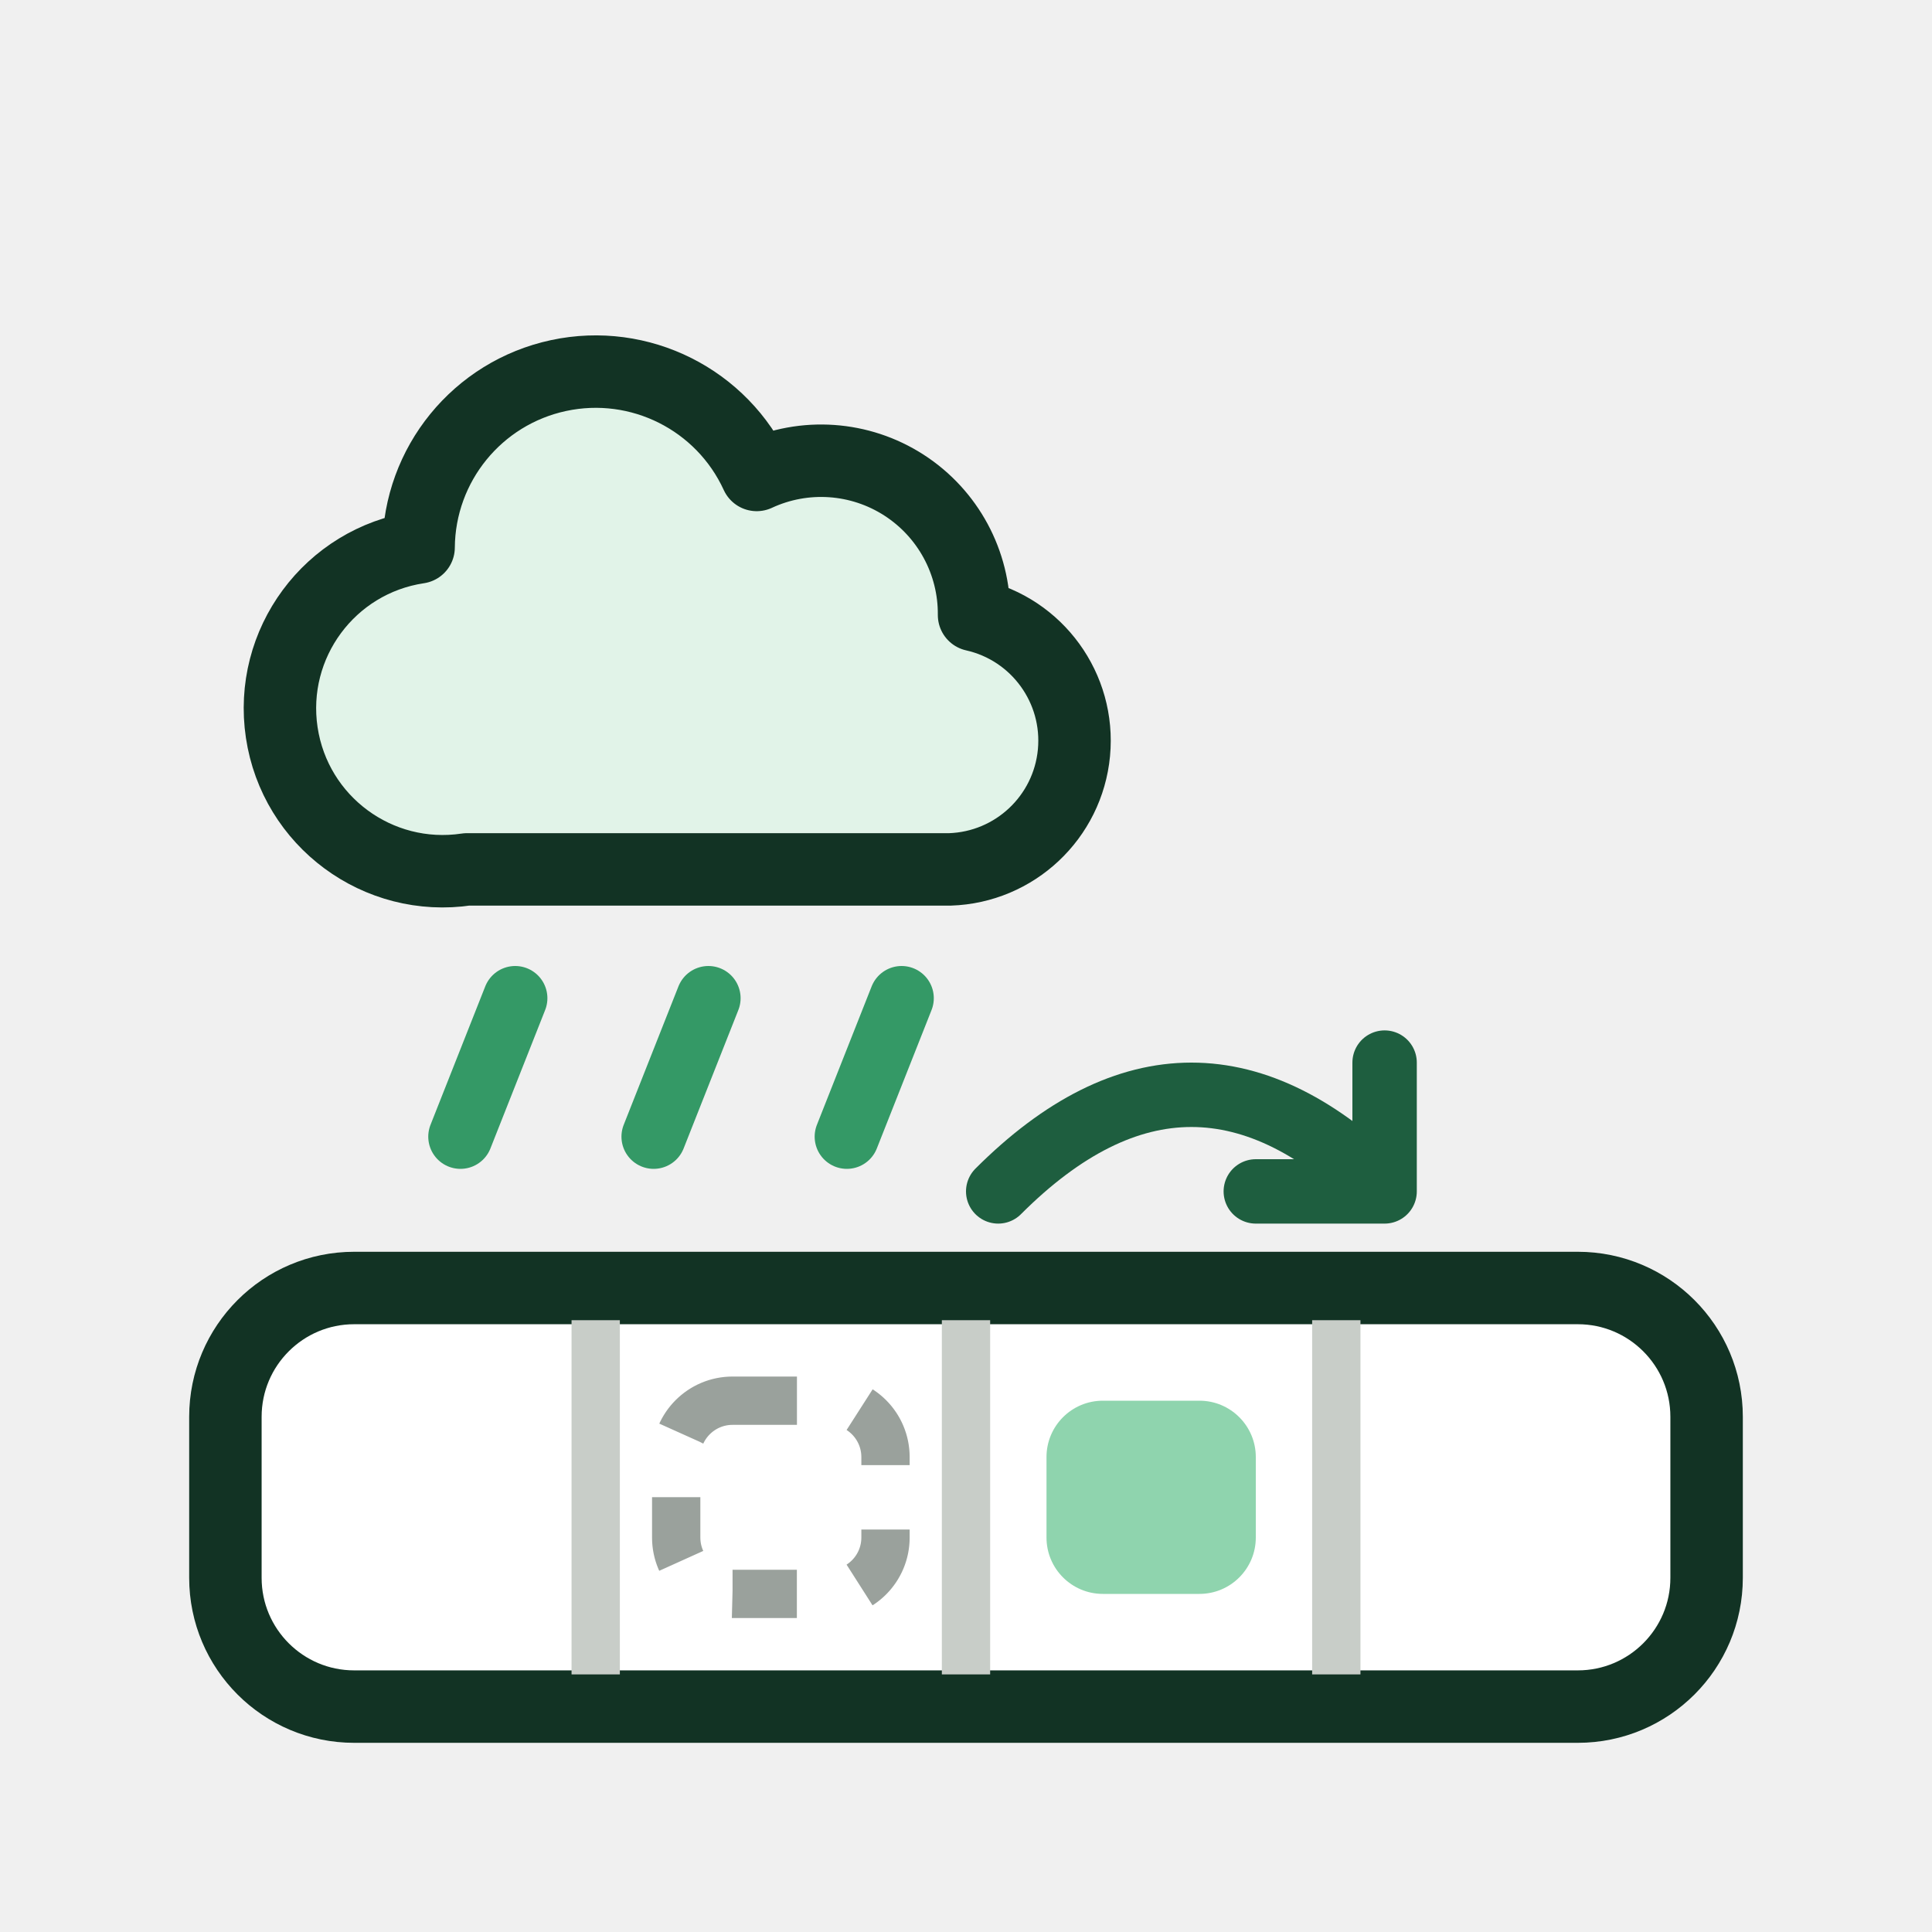
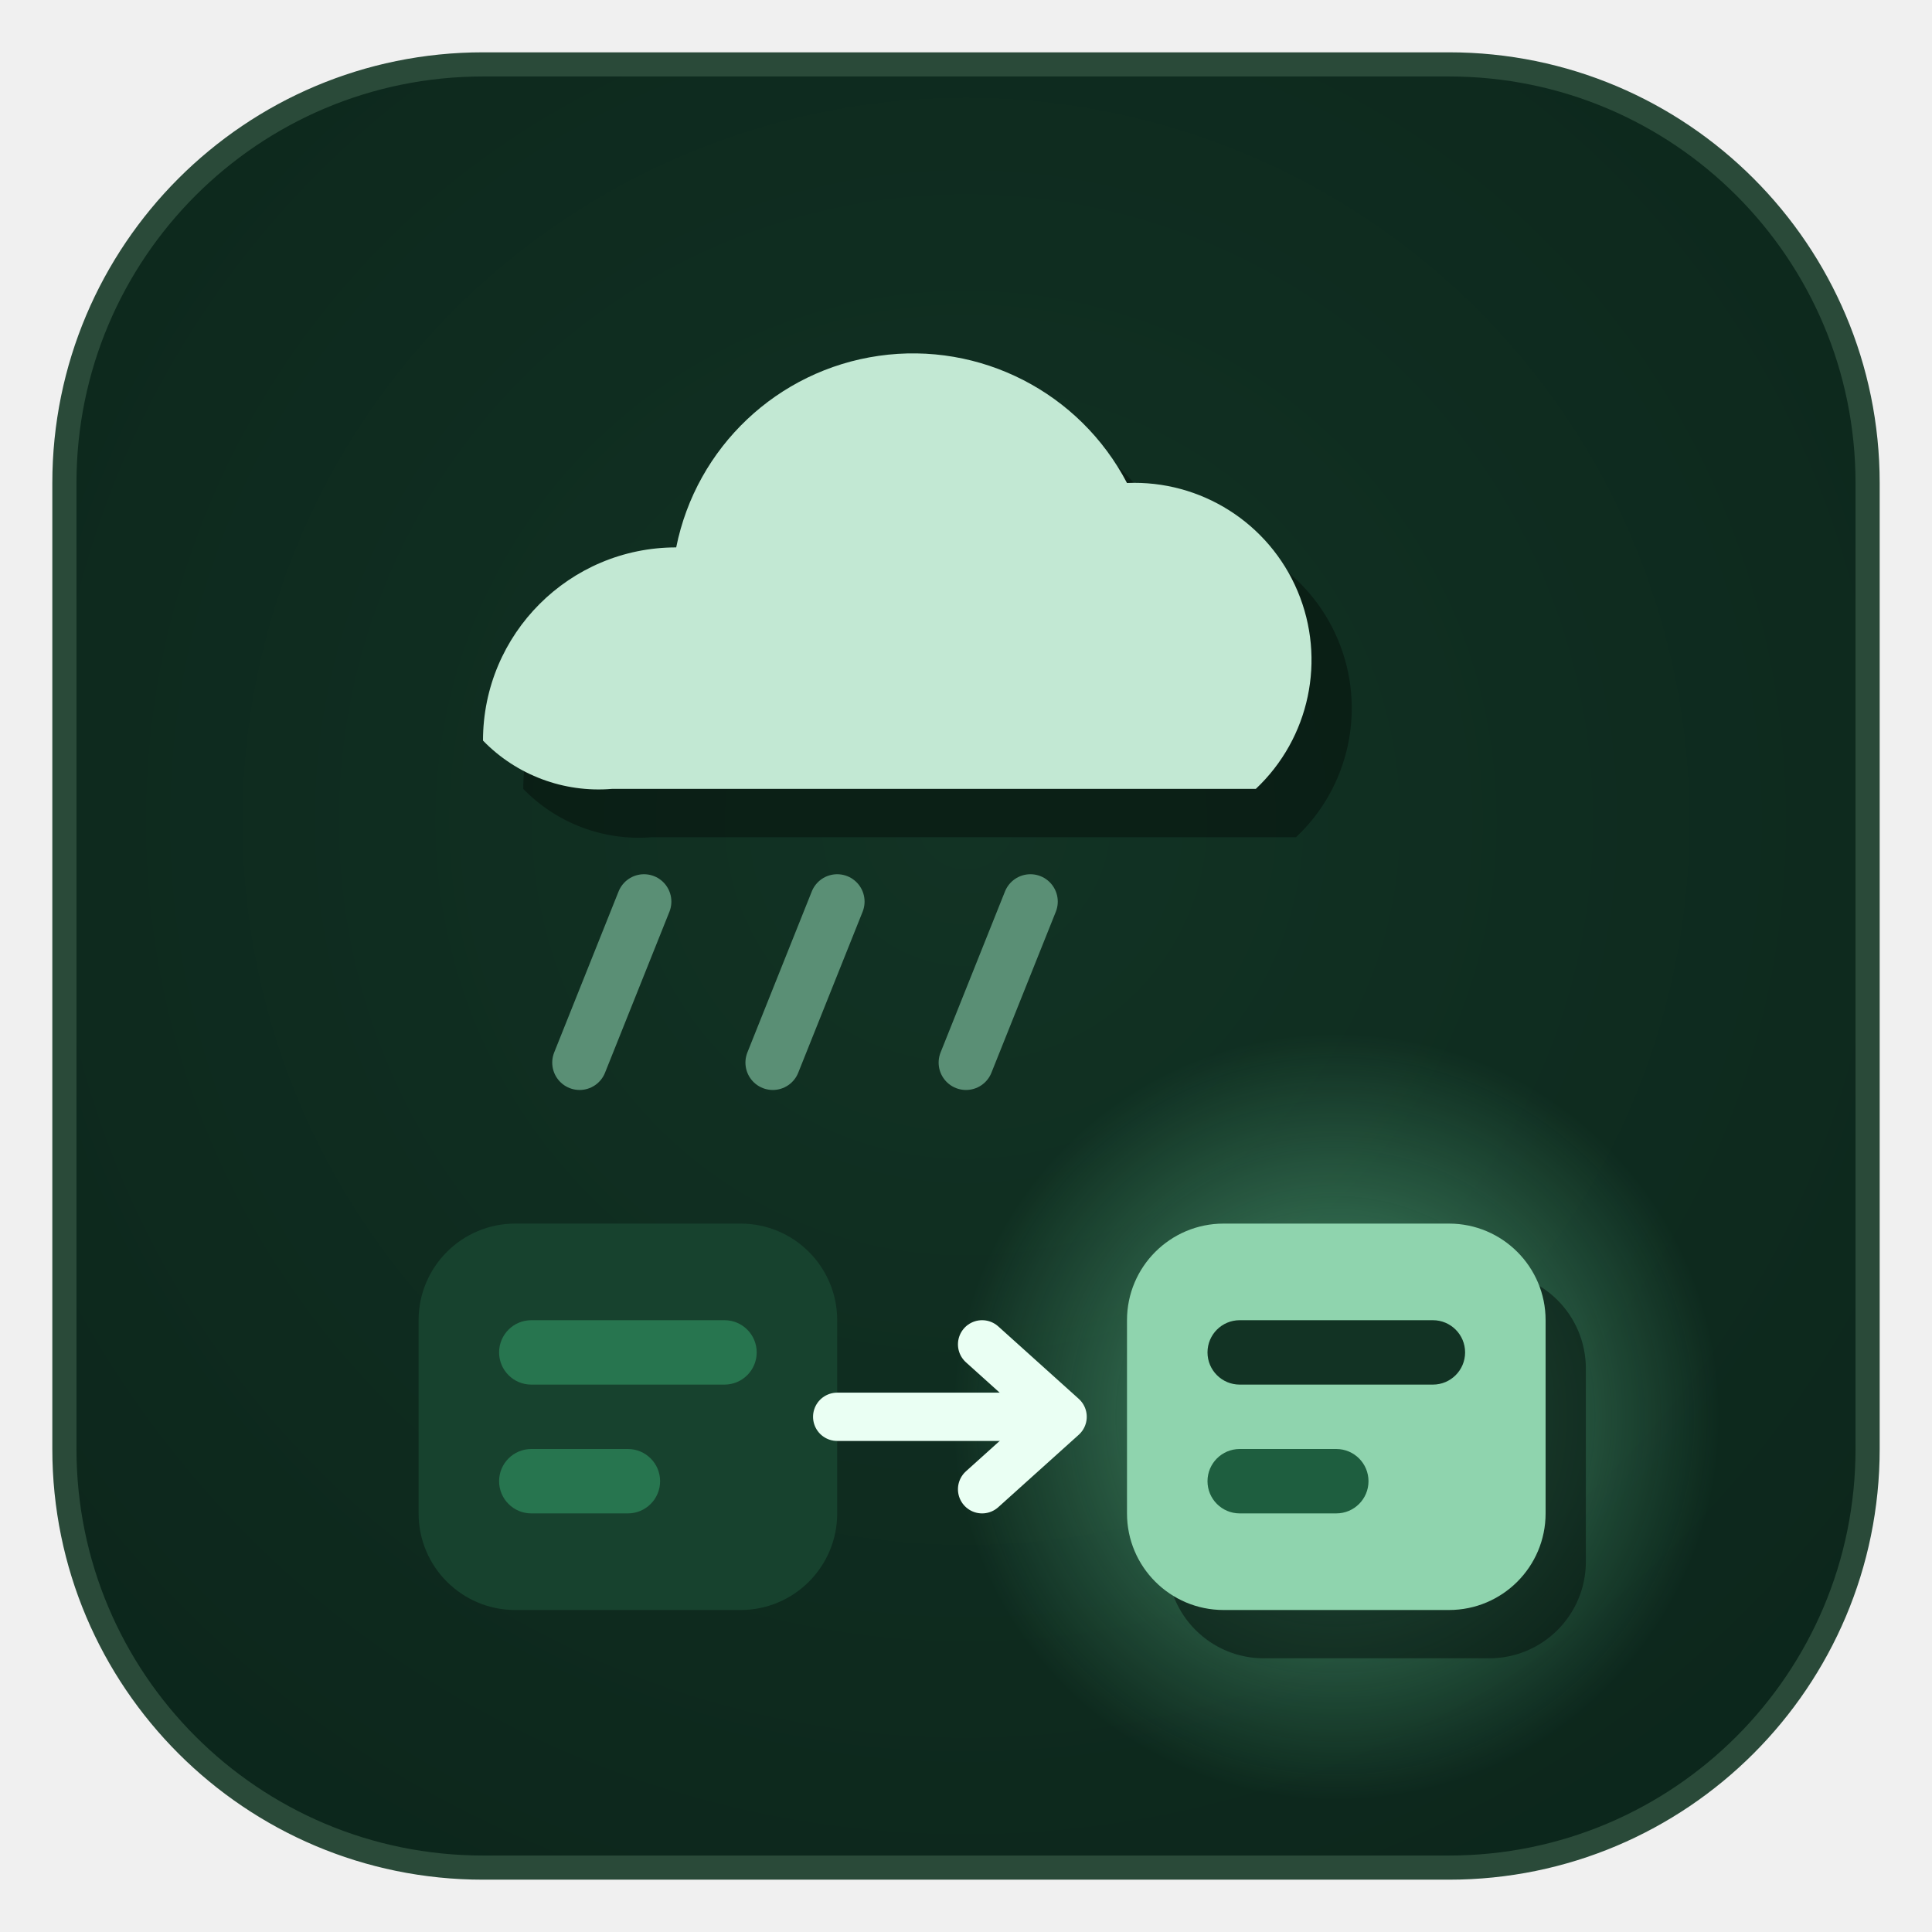
- <svg xmlns="http://www.w3.org/2000/svg" viewBox="0 0 120 120" role="img" aria-label="Rain moves the day's jobs to the next dry day">
+ <svg xmlns="http://www.w3.org/2000/svg" viewBox="0 0 120 120" role="img" aria-label="Rain moving the day's jobs to the next dry day, with approval">
+   <defs>
+     <radialGradient id="sprr-f" cx="0.5" cy="0.42" r="0.8">
+       <stop offset="0" stop-color="#123324" />
+       <stop offset="1" stop-color="#0b241a" />
+     </radialGradient>
+     <radialGradient id="sprr-g" cx="0.5" cy="0.5" r="0.5">
+       <stop offset="0" stop-color="#7df0b4" stop-opacity="0.55" />
+       <stop offset="1" stop-color="#7df0b4" stop-opacity="0" />
+     </radialGradient>
+   </defs>
+   <rect x="4" y="4" width="112" height="112" rx="26" fill="url(#sprr-f)" />
+   <rect x="4" y="4" width="112" height="112" rx="26" fill="none" stroke="#2a4a39" stroke-width="1.5" />
  <g>
-     <path d="M26 34 a11 11 0 0 1 21 -4.5 a9.5 9.5 0 0 1 13.5 8.7 a8 8 0 0 1 -1.5 15.8 h-30 a10 10 0 0 1 -3 -20 Z" fill="#e1f3e8" stroke="#123324" stroke-width="4.5" stroke-linejoin="round" />
-     <g stroke="#349966" stroke-width="4" stroke-linecap="round">
-       <path d="M32 62 l-3.4 8.6" />
-       <path d="M44 62 l-3.4 8.6" />
-       <path d="M56 62 l-3.4 8.6" />
-     </g>
+     <path d="M30 46 a12 12 0 0 1 12 -12 a15 15 0 0 1 28 -4 a11 11 0 0 1 8 19 l-40 0 a10 10 0 0 1 -8 -3 Z" fill="#06140e" opacity="0.6" transform="translate(2.5,3)" />
+     <path d="M30 46 a12 12 0 0 1 12 -12 a15 15 0 0 1 28 -4 a11 11 0 0 1 8 19 l-40 0 a10 10 0 0 1 -8 -3 Z" fill="#c2e8d3" />
+   </g>
+   <g stroke="#5a8f75" stroke-width="3.4" stroke-linecap="round">
+     <line x1="40" y1="56" x2="36" y2="66" />
+     <line x1="52" y1="56" x2="48" y2="66" />
+     <line x1="64" y1="56" x2="60" y2="66" />
  </g>
  <g>
-     <rect x="14" y="80" width="92" height="26" rx="8" fill="#ffffff" stroke="#123324" stroke-width="4.5" />
-     <g stroke="#c8cdc8" stroke-width="3">
-       <path d="M37 82 v22 M60 82 v22 M83 82 v22" />
-     </g>
-     <rect x="42" y="87" width="13" height="12" rx="3.5" fill="none" stroke="#9aa19c" stroke-width="3" stroke-dasharray="4 4" />
-     <rect x="65" y="87" width="13" height="12" rx="3.5" fill="#8fd4ae" />
+     <rect x="26" y="76" width="26" height="24" rx="6" fill="#17422e" />
+     <rect x="31" y="82" width="16" height="4" rx="2" fill="#27754f" />
+     <rect x="31" y="90" width="10" height="4" rx="2" fill="#27754f" />
  </g>
-   <path d="M62 74 c8 -8 16 -8 24 0 M86 74 v-8 M86 74 h-8" fill="none" stroke="#1e5e3f" stroke-width="4" stroke-linecap="round" stroke-linejoin="round" />
+   <circle cx="83" cy="88" r="24" fill="url(#sprr-g)" />
+   <g>
+     <rect x="70" y="76" width="26" height="24" rx="6" fill="#06140e" opacity="0.55" transform="translate(2.5,3)" />
+     <rect x="70" y="76" width="26" height="24" rx="6" fill="#8fd4ae" />
+     <rect x="75" y="82" width="16" height="4" rx="2" fill="#123324" />
+     <rect x="75" y="90" width="10" height="4" rx="2" fill="#1e5e3f" />
+   </g>
+   <path d="M52 88 h12" fill="none" stroke="#eafff3" stroke-width="3" stroke-linecap="round" />
+   <path d="M61 83.5 l5 4.5 -5 4.5" fill="none" stroke="#eafff3" stroke-width="3" stroke-linecap="round" stroke-linejoin="round" />
</svg>
